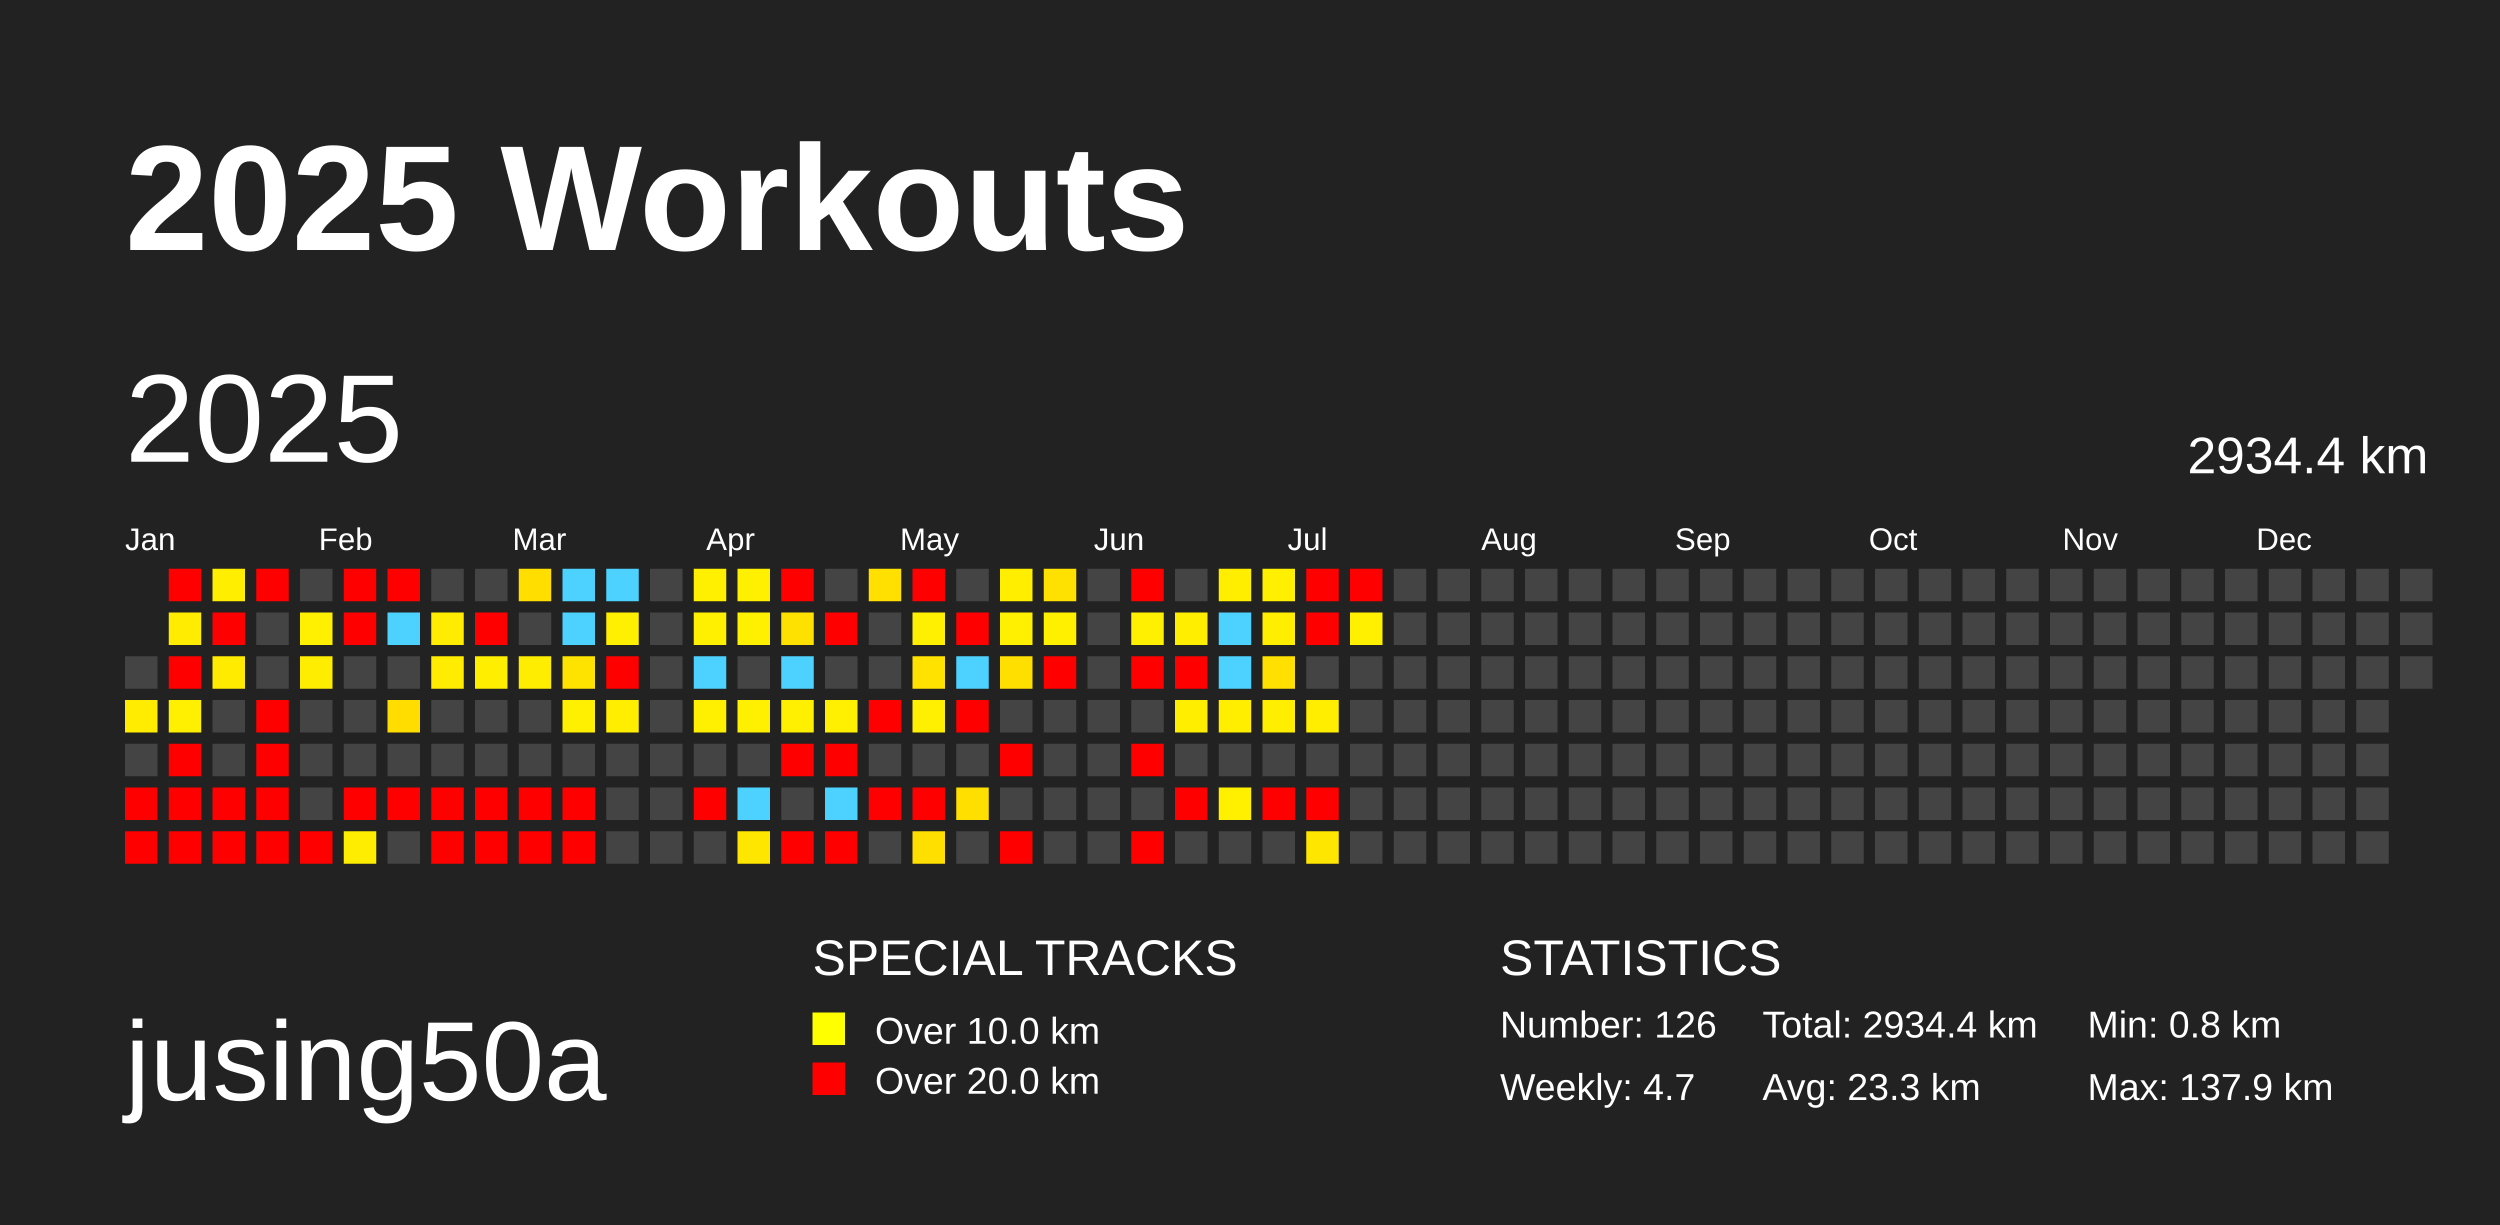
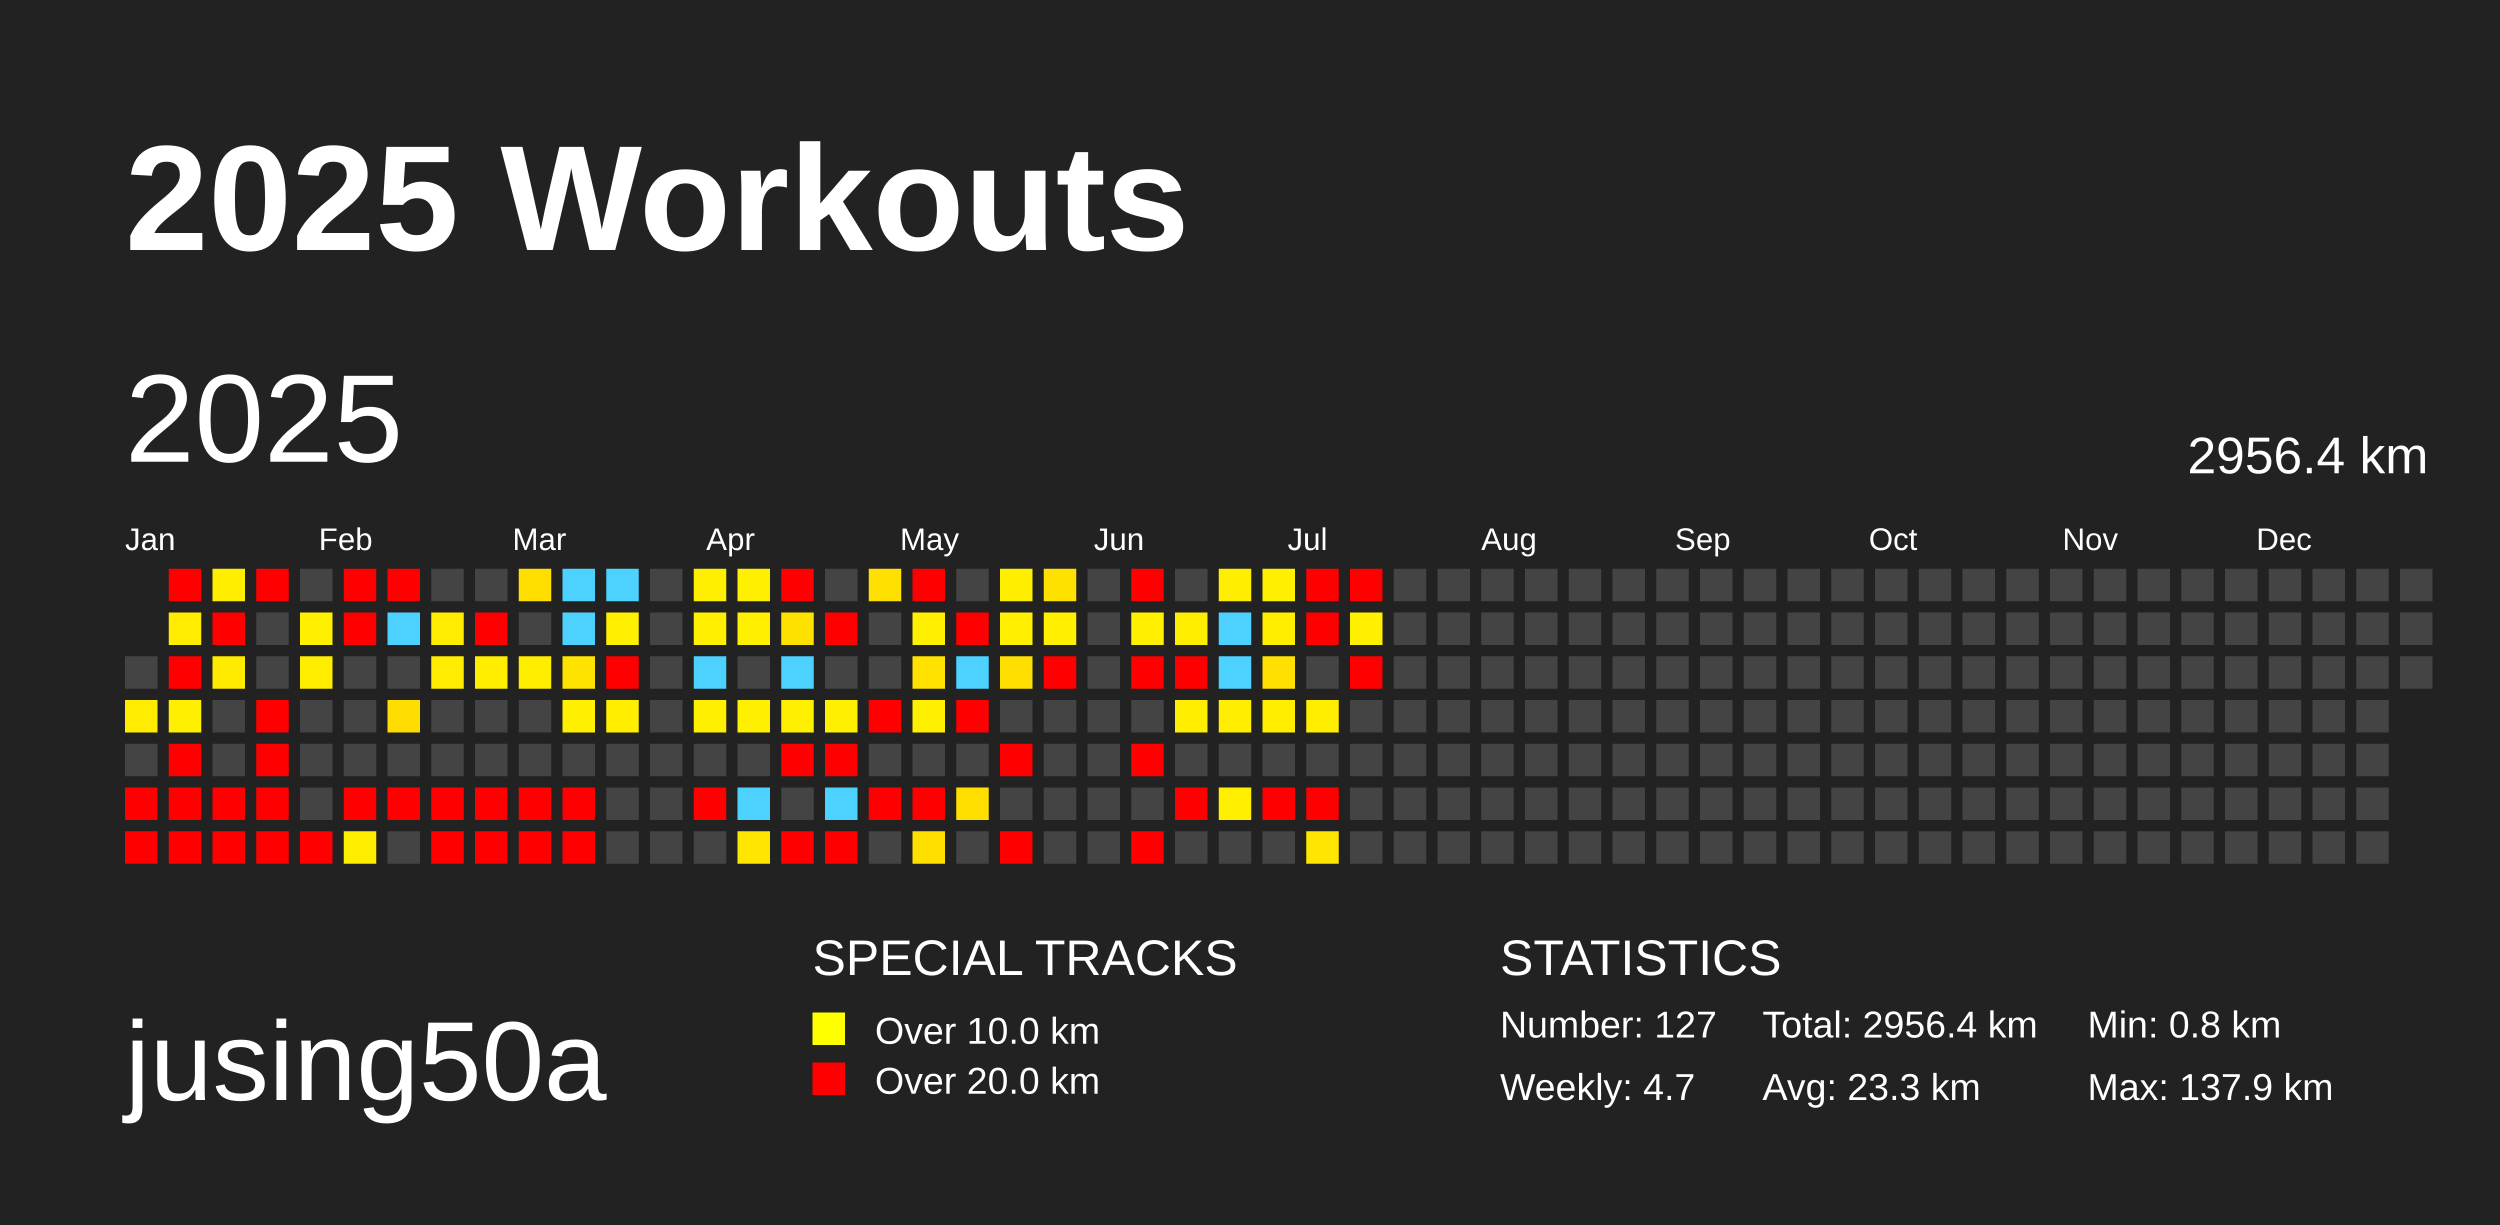
<svg xmlns="http://www.w3.org/2000/svg" baseProfile="full" height="98mm" version="1.1" viewBox="0,0,200,98" width="200mm">
  <defs />
  <rect fill="#222222" height="98" width="200" x="0" y="0" />
  <text fill="#FFFFFF" style="font-size:12px; font-family:Arial; font-weight:bold;" x="10" y="20">2025 Workouts</text>
  <text fill="#FFFFFF" style="font-size:9px; font-family:Arial" x="10" y="88">jusing50a</text>
  <text fill="#FFFFFF" style="font-size:4px; font-family:Arial" x="65" y="78">SPECIAL TRACKS</text>
  <rect fill="yellow" height="2.6" width="2.6" x="65" y="81" />
  <text fill="#FFFFFF" style="font-size:3px; font-family:Arial" x="70" y="83.5">Over 10.0 km</text>
  <rect fill="red" height="2.6" width="2.6" x="65" y="85" />
  <text fill="#FFFFFF" style="font-size:3px; font-family:Arial" x="70" y="87.5">Over 20.0 km</text>
  <text fill="#FFFFFF" style="font-size:4px; font-family:Arial" x="120" y="78">STATISTICS</text>
-   <text fill="#FFFFFF" style="font-size:3px; font-family:Arial" x="120" y="83">Number: 126</text>
+   <text fill="#FFFFFF" style="font-size:3px; font-family:Arial" x="120" y="83">Number: 127</text>
  <text fill="#FFFFFF" style="font-size:3px; font-family:Arial" x="120" y="88">Weekly: 4.7</text>
-   <text fill="#FFFFFF" style="font-size:3px; font-family:Arial" x="141" y="83">Total: 2934.4 km</text>
+   <text fill="#FFFFFF" style="font-size:3px; font-family:Arial" x="141" y="83">Total: 2956.4 km</text>
  <text fill="#FFFFFF" style="font-size:3px; font-family:Arial" x="141" y="88">Avg: 23.3 km</text>
  <text fill="#FFFFFF" style="font-size:3px; font-family:Arial" x="167" y="83">Min: 0.8 km</text>
  <text fill="#FFFFFF" style="font-size:3px; font-family:Arial" x="167" y="88">Max: 137.9 km</text>
  <text dominant-baseline="hanging" fill="#FFFFFF" style="font-size:10.0px; font-family:Arial;" x="10" y="30">2025</text>
-   <text dominant-baseline="hanging" fill="#FFFFFF" style="font-size:4.125px; font-family:Arial;" x="175" y="35">2934.4 km</text>
+   <text dominant-baseline="hanging" fill="#FFFFFF" style="font-size:4.125px; font-family:Arial;" x="175" y="35">2956.4 km</text>
  <text fill="#FFFFFF" style="font-size:2.5px; font-family:Arial" x="10.0" y="44">Jan</text>
  <text fill="#FFFFFF" style="font-size:2.5px; font-family:Arial" x="25.5" y="44">Feb</text>
  <text fill="#FFFFFF" style="font-size:2.5px; font-family:Arial" x="41.0" y="44">Mar</text>
  <text fill="#FFFFFF" style="font-size:2.5px; font-family:Arial" x="56.5" y="44">Apr</text>
  <text fill="#FFFFFF" style="font-size:2.5px; font-family:Arial" x="72.0" y="44">May</text>
  <text fill="#FFFFFF" style="font-size:2.5px; font-family:Arial" x="87.5" y="44">Jun</text>
  <text fill="#FFFFFF" style="font-size:2.5px; font-family:Arial" x="103.0" y="44">Jul</text>
  <text fill="#FFFFFF" style="font-size:2.5px; font-family:Arial" x="118.5" y="44">Aug</text>
  <text fill="#FFFFFF" style="font-size:2.5px; font-family:Arial" x="134.0" y="44">Sep</text>
  <text fill="#FFFFFF" style="font-size:2.5px; font-family:Arial" x="149.5" y="44">Oct</text>
  <text fill="#FFFFFF" style="font-size:2.5px; font-family:Arial" x="165.0" y="44">Nov</text>
  <text fill="#FFFFFF" style="font-size:2.5px; font-family:Arial" x="180.5" y="44">Dec</text>
  <rect fill="#444444" height="2.6" width="2.6" x="10.0" y="52.5" />
  <rect fill="#ffec00" height="2.6" width="2.6" x="10.0" y="56.0" />
  <rect fill="#444444" height="2.6" width="2.6" x="10.0" y="59.5" />
  <rect fill="red" height="2.6" width="2.6" x="10.0" y="63.0" />
  <rect fill="red" height="2.6" width="2.6" x="10.0" y="66.5" />
  <rect fill="red" height="2.6" width="2.6" x="13.5" y="45.5" />
  <rect fill="#ffec00" height="2.6" width="2.6" x="13.5" y="49.0" />
  <rect fill="red" height="2.6" width="2.6" x="13.5" y="52.5" />
  <rect fill="#ffef00" height="2.6" width="2.6" x="13.5" y="56.0" />
  <rect fill="red" height="2.6" width="2.6" x="13.5" y="59.5" />
  <rect fill="red" height="2.6" width="2.6" x="13.5" y="63.0" />
  <rect fill="red" height="2.6" width="2.6" x="13.5" y="66.5" />
  <rect fill="#ffee00" height="2.6" width="2.6" x="17.0" y="45.5" />
  <rect fill="red" height="2.6" width="2.6" x="17.0" y="49.0" />
  <rect fill="#ffeb00" height="2.6" width="2.6" x="17.0" y="52.5" />
  <rect fill="#444444" height="2.6" width="2.6" x="17.0" y="56.0" />
  <rect fill="#444444" height="2.6" width="2.6" x="17.0" y="59.5" />
  <rect fill="red" height="2.6" width="2.6" x="17.0" y="63.0" />
  <rect fill="red" height="2.6" width="2.6" x="17.0" y="66.5" />
  <rect fill="red" height="2.6" width="2.6" x="20.5" y="45.5" />
  <rect fill="#444444" height="2.6" width="2.6" x="20.5" y="49.0" />
  <rect fill="#444444" height="2.6" width="2.6" x="20.5" y="52.5" />
  <rect fill="red" height="2.6" width="2.6" x="20.5" y="56.0" />
  <rect fill="red" height="2.6" width="2.6" x="20.5" y="59.5" />
  <rect fill="red" height="2.6" width="2.6" x="20.5" y="63.0" />
  <rect fill="red" height="2.6" width="2.6" x="20.5" y="66.5" />
  <rect fill="#444444" height="2.6" width="2.6" x="24.0" y="45.5" />
  <rect fill="#ffef00" height="2.6" width="2.6" x="24.0" y="49.0" />
  <rect fill="#ffed00" height="2.6" width="2.6" x="24.0" y="52.5" />
  <rect fill="#444444" height="2.6" width="2.6" x="24.0" y="56.0" />
  <rect fill="#444444" height="2.6" width="2.6" x="24.0" y="59.5" />
  <rect fill="#444444" height="2.6" width="2.6" x="24.0" y="63.0" />
  <rect fill="red" height="2.6" width="2.6" x="24.0" y="66.5" />
  <rect fill="red" height="2.6" width="2.6" x="27.5" y="45.5" />
  <rect fill="red" height="2.6" width="2.6" x="27.5" y="49.0" />
  <rect fill="#444444" height="2.6" width="2.6" x="27.5" y="52.5" />
  <rect fill="#444444" height="2.6" width="2.6" x="27.5" y="56.0" />
  <rect fill="#444444" height="2.6" width="2.6" x="27.5" y="59.5" />
  <rect fill="red" height="2.6" width="2.6" x="27.5" y="63.0" />
  <rect fill="#ffed00" height="2.6" width="2.6" x="27.5" y="66.5" />
  <rect fill="red" height="2.6" width="2.6" x="31.0" y="45.5" />
  <rect fill="#4dd2ff" height="2.6" width="2.6" x="31.0" y="49.0" />
  <rect fill="#444444" height="2.6" width="2.6" x="31.0" y="52.5" />
  <rect fill="#ffdd00" height="2.6" width="2.6" x="31.0" y="56.0" />
  <rect fill="#444444" height="2.6" width="2.6" x="31.0" y="59.5" />
  <rect fill="red" height="2.6" width="2.6" x="31.0" y="63.0" />
  <rect fill="#444444" height="2.6" width="2.6" x="31.0" y="66.5" />
  <rect fill="#444444" height="2.6" width="2.6" x="34.5" y="45.5" />
  <rect fill="#ffec00" height="2.6" width="2.6" x="34.5" y="49.0" />
  <rect fill="#ffec00" height="2.6" width="2.6" x="34.5" y="52.5" />
  <rect fill="#444444" height="2.6" width="2.6" x="34.5" y="56.0" />
  <rect fill="#444444" height="2.6" width="2.6" x="34.5" y="59.5" />
  <rect fill="red" height="2.6" width="2.6" x="34.5" y="63.0" />
  <rect fill="red" height="2.6" width="2.6" x="34.5" y="66.5" />
  <rect fill="#444444" height="2.6" width="2.6" x="38.0" y="45.5" />
  <rect fill="red" height="2.6" width="2.6" x="38.0" y="49.0" />
  <rect fill="#ffee00" height="2.6" width="2.6" x="38.0" y="52.5" />
  <rect fill="#444444" height="2.6" width="2.6" x="38.0" y="56.0" />
  <rect fill="#444444" height="2.6" width="2.6" x="38.0" y="59.5" />
  <rect fill="red" height="2.6" width="2.6" x="38.0" y="63.0" />
  <rect fill="red" height="2.6" width="2.6" x="38.0" y="66.5" />
  <rect fill="#ffde00" height="2.6" width="2.6" x="41.5" y="45.5" />
  <rect fill="#444444" height="2.6" width="2.6" x="41.5" y="49.0" />
  <rect fill="#ffed00" height="2.6" width="2.6" x="41.5" y="52.5" />
  <rect fill="#444444" height="2.6" width="2.6" x="41.5" y="56.0" />
  <rect fill="#444444" height="2.6" width="2.6" x="41.5" y="59.5" />
  <rect fill="red" height="2.6" width="2.6" x="41.5" y="63.0" />
  <rect fill="red" height="2.6" width="2.6" x="41.5" y="66.5" />
  <rect fill="#4dd2ff" height="2.6" width="2.6" x="45.0" y="45.5" />
  <rect fill="#4dd2ff" height="2.6" width="2.6" x="45.0" y="49.0" />
  <rect fill="#ffe300" height="2.6" width="2.6" x="45.0" y="52.5" />
  <rect fill="#ffef00" height="2.6" width="2.6" x="45.0" y="56.0" />
  <rect fill="#444444" height="2.6" width="2.6" x="45.0" y="59.5" />
  <rect fill="red" height="2.6" width="2.6" x="45.0" y="63.0" />
  <rect fill="red" height="2.6" width="2.6" x="45.0" y="66.5" />
  <rect fill="#4dd2ff" height="2.6" width="2.6" x="48.5" y="45.5" />
  <rect fill="#ffef00" height="2.6" width="2.6" x="48.5" y="49.0" />
  <rect fill="red" height="2.6" width="2.6" x="48.5" y="52.5" />
  <rect fill="#ffee00" height="2.6" width="2.6" x="48.5" y="56.0" />
  <rect fill="#444444" height="2.6" width="2.6" x="48.5" y="59.5" />
  <rect fill="#444444" height="2.6" width="2.6" x="48.5" y="63.0" />
  <rect fill="#444444" height="2.6" width="2.6" x="48.5" y="66.5" />
  <rect fill="#444444" height="2.6" width="2.6" x="52.0" y="45.5" />
  <rect fill="#444444" height="2.6" width="2.6" x="52.0" y="49.0" />
  <rect fill="#444444" height="2.6" width="2.6" x="52.0" y="52.5" />
  <rect fill="#444444" height="2.6" width="2.6" x="52.0" y="56.0" />
  <rect fill="#444444" height="2.6" width="2.6" x="52.0" y="59.5" />
  <rect fill="#444444" height="2.6" width="2.6" x="52.0" y="63.0" />
  <rect fill="#444444" height="2.6" width="2.6" x="52.0" y="66.5" />
  <rect fill="#ffef00" height="2.6" width="2.6" x="55.5" y="45.5" />
  <rect fill="#ffef00" height="2.6" width="2.6" x="55.5" y="49.0" />
  <rect fill="#4dd2ff" height="2.6" width="2.6" x="55.5" y="52.5" />
  <rect fill="#ffef00" height="2.6" width="2.6" x="55.5" y="56.0" />
  <rect fill="#444444" height="2.6" width="2.6" x="55.5" y="59.5" />
  <rect fill="red" height="2.6" width="2.6" x="55.5" y="63.0" />
  <rect fill="#444444" height="2.6" width="2.6" x="55.5" y="66.5" />
  <rect fill="#ffef00" height="2.6" width="2.6" x="59.0" y="45.5" />
  <rect fill="#ffef00" height="2.6" width="2.6" x="59.0" y="49.0" />
  <rect fill="#444444" height="2.6" width="2.6" x="59.0" y="52.5" />
  <rect fill="#ffef00" height="2.6" width="2.6" x="59.0" y="56.0" />
  <rect fill="#444444" height="2.6" width="2.6" x="59.0" y="59.5" />
  <rect fill="#4dd2ff" height="2.6" width="2.6" x="59.0" y="63.0" />
  <rect fill="#ffe600" height="2.6" width="2.6" x="59.0" y="66.5" />
  <rect fill="red" height="2.6" width="2.6" x="62.5" y="45.5" />
  <rect fill="#ffe100" height="2.6" width="2.6" x="62.5" y="49.0" />
  <rect fill="#4dd2ff" height="2.6" width="2.6" x="62.5" y="52.5" />
  <rect fill="#ffef00" height="2.6" width="2.6" x="62.5" y="56.0" />
  <rect fill="red" height="2.6" width="2.6" x="62.5" y="59.5" />
  <rect fill="#444444" height="2.6" width="2.6" x="62.5" y="63.0" />
  <rect fill="red" height="2.6" width="2.6" x="62.5" y="66.5" />
  <rect fill="#444444" height="2.6" width="2.6" x="66.0" y="45.5" />
  <rect fill="red" height="2.6" width="2.6" x="66.0" y="49.0" />
  <rect fill="#444444" height="2.6" width="2.6" x="66.0" y="52.5" />
  <rect fill="#ffef00" height="2.6" width="2.6" x="66.0" y="56.0" />
  <rect fill="red" height="2.6" width="2.6" x="66.0" y="59.5" />
  <rect fill="#4dd2ff" height="2.6" width="2.6" x="66.0" y="63.0" />
  <rect fill="red" height="2.6" width="2.6" x="66.0" y="66.5" />
  <rect fill="#ffe000" height="2.6" width="2.6" x="69.5" y="45.5" />
  <rect fill="#444444" height="2.6" width="2.6" x="69.5" y="49.0" />
  <rect fill="#444444" height="2.6" width="2.6" x="69.5" y="52.5" />
  <rect fill="red" height="2.6" width="2.6" x="69.5" y="56.0" />
  <rect fill="#444444" height="2.6" width="2.6" x="69.5" y="59.5" />
  <rect fill="red" height="2.6" width="2.6" x="69.5" y="63.0" />
  <rect fill="#444444" height="2.6" width="2.6" x="69.5" y="66.5" />
  <rect fill="red" height="2.6" width="2.6" x="73.0" y="45.5" />
  <rect fill="#ffef00" height="2.6" width="2.6" x="73.0" y="49.0" />
  <rect fill="#ffe200" height="2.6" width="2.6" x="73.0" y="52.5" />
  <rect fill="#ffef00" height="2.6" width="2.6" x="73.0" y="56.0" />
  <rect fill="#444444" height="2.6" width="2.6" x="73.0" y="59.5" />
  <rect fill="red" height="2.6" width="2.6" x="73.0" y="63.0" />
  <rect fill="#ffdf00" height="2.6" width="2.6" x="73.0" y="66.5" />
  <rect fill="#444444" height="2.6" width="2.6" x="76.5" y="45.5" />
  <rect fill="red" height="2.6" width="2.6" x="76.5" y="49.0" />
  <rect fill="#4dd2ff" height="2.6" width="2.6" x="76.5" y="52.5" />
  <rect fill="red" height="2.6" width="2.6" x="76.5" y="56.0" />
  <rect fill="#444444" height="2.6" width="2.6" x="76.5" y="59.5" />
  <rect fill="#ffdf00" height="2.6" width="2.6" x="76.5" y="63.0" />
  <rect fill="#444444" height="2.6" width="2.6" x="76.5" y="66.5" />
  <rect fill="#ffee00" height="2.6" width="2.6" x="80.0" y="45.5" />
  <rect fill="#ffef00" height="2.6" width="2.6" x="80.0" y="49.0" />
  <rect fill="#ffdf00" height="2.6" width="2.6" x="80.0" y="52.5" />
  <rect fill="#444444" height="2.6" width="2.6" x="80.0" y="56.0" />
  <rect fill="red" height="2.6" width="2.6" x="80.0" y="59.5" />
  <rect fill="#444444" height="2.6" width="2.6" x="80.0" y="63.0" />
  <rect fill="red" height="2.6" width="2.6" x="80.0" y="66.5" />
  <rect fill="#ffe100" height="2.6" width="2.6" x="83.5" y="45.5" />
  <rect fill="#fff000" height="2.6" width="2.6" x="83.5" y="49.0" />
  <rect fill="red" height="2.6" width="2.6" x="83.5" y="52.5" />
  <rect fill="#444444" height="2.6" width="2.6" x="83.5" y="56.0" />
  <rect fill="#444444" height="2.6" width="2.6" x="83.5" y="59.5" />
  <rect fill="#444444" height="2.6" width="2.6" x="83.5" y="63.0" />
  <rect fill="#444444" height="2.6" width="2.6" x="83.5" y="66.5" />
  <rect fill="#444444" height="2.6" width="2.6" x="87.0" y="45.5" />
  <rect fill="#444444" height="2.6" width="2.6" x="87.0" y="49.0" />
  <rect fill="#444444" height="2.6" width="2.6" x="87.0" y="52.5" />
  <rect fill="#444444" height="2.6" width="2.6" x="87.0" y="56.0" />
  <rect fill="#444444" height="2.6" width="2.6" x="87.0" y="59.5" />
  <rect fill="#444444" height="2.6" width="2.6" x="87.0" y="63.0" />
  <rect fill="#444444" height="2.6" width="2.6" x="87.0" y="66.5" />
  <rect fill="red" height="2.6" width="2.6" x="90.5" y="45.5" />
  <rect fill="#ffef00" height="2.6" width="2.6" x="90.5" y="49.0" />
  <rect fill="red" height="2.6" width="2.6" x="90.5" y="52.5" />
  <rect fill="#444444" height="2.6" width="2.6" x="90.5" y="56.0" />
  <rect fill="red" height="2.6" width="2.6" x="90.5" y="59.5" />
  <rect fill="#444444" height="2.6" width="2.6" x="90.5" y="63.0" />
  <rect fill="red" height="2.6" width="2.6" x="90.5" y="66.5" />
  <rect fill="#444444" height="2.6" width="2.6" x="94.0" y="45.5" />
  <rect fill="#ffee00" height="2.6" width="2.6" x="94.0" y="49.0" />
  <rect fill="red" height="2.6" width="2.6" x="94.0" y="52.5" />
  <rect fill="#ffee00" height="2.6" width="2.6" x="94.0" y="56.0" />
  <rect fill="#444444" height="2.6" width="2.6" x="94.0" y="59.5" />
  <rect fill="red" height="2.6" width="2.6" x="94.0" y="63.0" />
  <rect fill="#444444" height="2.6" width="2.6" x="94.0" y="66.5" />
  <rect fill="#ffee00" height="2.6" width="2.6" x="97.5" y="45.5" />
  <rect fill="#4dd2ff" height="2.6" width="2.6" x="97.5" y="49.0" />
  <rect fill="#4dd2ff" height="2.6" width="2.6" x="97.5" y="52.5" />
  <rect fill="#ffee00" height="2.6" width="2.6" x="97.5" y="56.0" />
  <rect fill="#444444" height="2.6" width="2.6" x="97.5" y="59.5" />
  <rect fill="#fff000" height="2.6" width="2.6" x="97.5" y="63.0" />
  <rect fill="#444444" height="2.6" width="2.6" x="97.5" y="66.5" />
  <rect fill="#ffef00" height="2.6" width="2.6" x="101.0" y="45.5" />
  <rect fill="#ffee00" height="2.6" width="2.6" x="101.0" y="49.0" />
  <rect fill="#ffe000" height="2.6" width="2.6" x="101.0" y="52.5" />
  <rect fill="#ffee00" height="2.6" width="2.6" x="101.0" y="56.0" />
  <rect fill="#444444" height="2.6" width="2.6" x="101.0" y="59.5" />
  <rect fill="red" height="2.6" width="2.6" x="101.0" y="63.0" />
  <rect fill="#444444" height="2.6" width="2.6" x="101.0" y="66.5" />
  <rect fill="red" height="2.6" width="2.6" x="104.5" y="45.5" />
  <rect fill="red" height="2.6" width="2.6" x="104.5" y="49.0" />
  <rect fill="#444444" height="2.6" width="2.6" x="104.5" y="52.5" />
  <rect fill="#ffee00" height="2.6" width="2.6" x="104.5" y="56.0" />
  <rect fill="#444444" height="2.6" width="2.6" x="104.5" y="59.5" />
  <rect fill="red" height="2.6" width="2.6" x="104.5" y="63.0" />
  <rect fill="#ffe600" height="2.6" width="2.6" x="104.5" y="66.5" />
  <rect fill="red" height="2.6" width="2.6" x="108.0" y="45.5" />
  <rect fill="#fff000" height="2.6" width="2.6" x="108.0" y="49.0" />
-   <rect fill="#444444" height="2.6" width="2.6" x="108.0" y="52.5" />
+   <rect fill="red" height="2.6" width="2.6" x="108.0" y="52.5" />
  <rect fill="#444444" height="2.6" width="2.6" x="108.0" y="56.0" />
  <rect fill="#444444" height="2.6" width="2.6" x="108.0" y="59.5" />
  <rect fill="#444444" height="2.6" width="2.6" x="108.0" y="63.0" />
  <rect fill="#444444" height="2.6" width="2.6" x="108.0" y="66.5" />
  <rect fill="#444444" height="2.6" width="2.6" x="111.5" y="45.5" />
  <rect fill="#444444" height="2.6" width="2.6" x="111.5" y="49.0" />
  <rect fill="#444444" height="2.6" width="2.6" x="111.5" y="52.5" />
  <rect fill="#444444" height="2.6" width="2.6" x="111.5" y="56.0" />
  <rect fill="#444444" height="2.6" width="2.6" x="111.5" y="59.5" />
  <rect fill="#444444" height="2.6" width="2.6" x="111.5" y="63.0" />
  <rect fill="#444444" height="2.6" width="2.6" x="111.5" y="66.5" />
  <rect fill="#444444" height="2.6" width="2.6" x="115.0" y="45.5" />
  <rect fill="#444444" height="2.6" width="2.6" x="115.0" y="49.0" />
  <rect fill="#444444" height="2.6" width="2.6" x="115.0" y="52.5" />
  <rect fill="#444444" height="2.6" width="2.6" x="115.0" y="56.0" />
  <rect fill="#444444" height="2.6" width="2.6" x="115.0" y="59.5" />
  <rect fill="#444444" height="2.6" width="2.6" x="115.0" y="63.0" />
  <rect fill="#444444" height="2.6" width="2.6" x="115.0" y="66.5" />
  <rect fill="#444444" height="2.6" width="2.6" x="118.5" y="45.5" />
  <rect fill="#444444" height="2.6" width="2.6" x="118.5" y="49.0" />
  <rect fill="#444444" height="2.6" width="2.6" x="118.5" y="52.5" />
  <rect fill="#444444" height="2.6" width="2.6" x="118.5" y="56.0" />
  <rect fill="#444444" height="2.6" width="2.6" x="118.5" y="59.5" />
  <rect fill="#444444" height="2.6" width="2.6" x="118.5" y="63.0" />
  <rect fill="#444444" height="2.6" width="2.6" x="118.5" y="66.5" />
  <rect fill="#444444" height="2.6" width="2.6" x="122.0" y="45.5" />
  <rect fill="#444444" height="2.6" width="2.6" x="122.0" y="49.0" />
  <rect fill="#444444" height="2.6" width="2.6" x="122.0" y="52.5" />
  <rect fill="#444444" height="2.6" width="2.6" x="122.0" y="56.0" />
  <rect fill="#444444" height="2.6" width="2.6" x="122.0" y="59.5" />
  <rect fill="#444444" height="2.6" width="2.6" x="122.0" y="63.0" />
  <rect fill="#444444" height="2.6" width="2.6" x="122.0" y="66.5" />
  <rect fill="#444444" height="2.6" width="2.6" x="125.5" y="45.5" />
  <rect fill="#444444" height="2.6" width="2.6" x="125.5" y="49.0" />
  <rect fill="#444444" height="2.6" width="2.6" x="125.5" y="52.5" />
  <rect fill="#444444" height="2.6" width="2.6" x="125.5" y="56.0" />
  <rect fill="#444444" height="2.6" width="2.6" x="125.5" y="59.5" />
  <rect fill="#444444" height="2.6" width="2.6" x="125.5" y="63.0" />
  <rect fill="#444444" height="2.6" width="2.6" x="125.5" y="66.5" />
  <rect fill="#444444" height="2.6" width="2.6" x="129.0" y="45.5" />
  <rect fill="#444444" height="2.6" width="2.6" x="129.0" y="49.0" />
  <rect fill="#444444" height="2.6" width="2.6" x="129.0" y="52.5" />
  <rect fill="#444444" height="2.6" width="2.6" x="129.0" y="56.0" />
  <rect fill="#444444" height="2.6" width="2.6" x="129.0" y="59.5" />
  <rect fill="#444444" height="2.6" width="2.6" x="129.0" y="63.0" />
  <rect fill="#444444" height="2.6" width="2.6" x="129.0" y="66.5" />
  <rect fill="#444444" height="2.6" width="2.6" x="132.5" y="45.5" />
  <rect fill="#444444" height="2.6" width="2.6" x="132.5" y="49.0" />
  <rect fill="#444444" height="2.6" width="2.6" x="132.5" y="52.5" />
  <rect fill="#444444" height="2.6" width="2.6" x="132.5" y="56.0" />
  <rect fill="#444444" height="2.6" width="2.6" x="132.5" y="59.5" />
  <rect fill="#444444" height="2.6" width="2.6" x="132.5" y="63.0" />
  <rect fill="#444444" height="2.6" width="2.6" x="132.5" y="66.5" />
  <rect fill="#444444" height="2.6" width="2.6" x="136.0" y="45.5" />
  <rect fill="#444444" height="2.6" width="2.6" x="136.0" y="49.0" />
  <rect fill="#444444" height="2.6" width="2.6" x="136.0" y="52.5" />
  <rect fill="#444444" height="2.6" width="2.6" x="136.0" y="56.0" />
  <rect fill="#444444" height="2.6" width="2.6" x="136.0" y="59.5" />
  <rect fill="#444444" height="2.6" width="2.6" x="136.0" y="63.0" />
  <rect fill="#444444" height="2.6" width="2.6" x="136.0" y="66.5" />
  <rect fill="#444444" height="2.6" width="2.6" x="139.5" y="45.5" />
  <rect fill="#444444" height="2.6" width="2.6" x="139.5" y="49.0" />
  <rect fill="#444444" height="2.6" width="2.6" x="139.5" y="52.5" />
  <rect fill="#444444" height="2.6" width="2.6" x="139.5" y="56.0" />
  <rect fill="#444444" height="2.6" width="2.6" x="139.5" y="59.5" />
  <rect fill="#444444" height="2.6" width="2.6" x="139.5" y="63.0" />
  <rect fill="#444444" height="2.6" width="2.6" x="139.5" y="66.5" />
  <rect fill="#444444" height="2.6" width="2.6" x="143.0" y="45.5" />
  <rect fill="#444444" height="2.6" width="2.6" x="143.0" y="49.0" />
  <rect fill="#444444" height="2.6" width="2.6" x="143.0" y="52.5" />
  <rect fill="#444444" height="2.6" width="2.6" x="143.0" y="56.0" />
  <rect fill="#444444" height="2.6" width="2.6" x="143.0" y="59.5" />
  <rect fill="#444444" height="2.6" width="2.6" x="143.0" y="63.0" />
  <rect fill="#444444" height="2.6" width="2.6" x="143.0" y="66.5" />
  <rect fill="#444444" height="2.6" width="2.6" x="146.5" y="45.5" />
  <rect fill="#444444" height="2.6" width="2.6" x="146.5" y="49.0" />
  <rect fill="#444444" height="2.6" width="2.6" x="146.5" y="52.5" />
  <rect fill="#444444" height="2.6" width="2.6" x="146.5" y="56.0" />
  <rect fill="#444444" height="2.6" width="2.6" x="146.5" y="59.5" />
  <rect fill="#444444" height="2.6" width="2.6" x="146.5" y="63.0" />
  <rect fill="#444444" height="2.6" width="2.6" x="146.5" y="66.5" />
  <rect fill="#444444" height="2.6" width="2.6" x="150.0" y="45.5" />
  <rect fill="#444444" height="2.6" width="2.6" x="150.0" y="49.0" />
  <rect fill="#444444" height="2.6" width="2.6" x="150.0" y="52.5" />
  <rect fill="#444444" height="2.6" width="2.6" x="150.0" y="56.0" />
  <rect fill="#444444" height="2.6" width="2.6" x="150.0" y="59.5" />
  <rect fill="#444444" height="2.6" width="2.6" x="150.0" y="63.0" />
  <rect fill="#444444" height="2.6" width="2.6" x="150.0" y="66.5" />
  <rect fill="#444444" height="2.6" width="2.6" x="153.5" y="45.5" />
  <rect fill="#444444" height="2.6" width="2.6" x="153.5" y="49.0" />
  <rect fill="#444444" height="2.6" width="2.6" x="153.5" y="52.5" />
  <rect fill="#444444" height="2.6" width="2.6" x="153.5" y="56.0" />
  <rect fill="#444444" height="2.6" width="2.6" x="153.5" y="59.5" />
  <rect fill="#444444" height="2.6" width="2.6" x="153.5" y="63.0" />
  <rect fill="#444444" height="2.6" width="2.6" x="153.5" y="66.5" />
  <rect fill="#444444" height="2.6" width="2.6" x="157.0" y="45.5" />
  <rect fill="#444444" height="2.6" width="2.6" x="157.0" y="49.0" />
  <rect fill="#444444" height="2.6" width="2.6" x="157.0" y="52.5" />
  <rect fill="#444444" height="2.6" width="2.6" x="157.0" y="56.0" />
  <rect fill="#444444" height="2.6" width="2.6" x="157.0" y="59.5" />
  <rect fill="#444444" height="2.6" width="2.6" x="157.0" y="63.0" />
  <rect fill="#444444" height="2.6" width="2.6" x="157.0" y="66.5" />
  <rect fill="#444444" height="2.6" width="2.6" x="160.5" y="45.5" />
  <rect fill="#444444" height="2.6" width="2.6" x="160.5" y="49.0" />
  <rect fill="#444444" height="2.6" width="2.6" x="160.5" y="52.5" />
  <rect fill="#444444" height="2.6" width="2.6" x="160.5" y="56.0" />
  <rect fill="#444444" height="2.6" width="2.6" x="160.5" y="59.5" />
  <rect fill="#444444" height="2.6" width="2.6" x="160.5" y="63.0" />
  <rect fill="#444444" height="2.6" width="2.6" x="160.5" y="66.5" />
  <rect fill="#444444" height="2.6" width="2.6" x="164.0" y="45.5" />
  <rect fill="#444444" height="2.6" width="2.6" x="164.0" y="49.0" />
  <rect fill="#444444" height="2.6" width="2.6" x="164.0" y="52.5" />
  <rect fill="#444444" height="2.6" width="2.6" x="164.0" y="56.0" />
  <rect fill="#444444" height="2.6" width="2.6" x="164.0" y="59.5" />
  <rect fill="#444444" height="2.6" width="2.6" x="164.0" y="63.0" />
  <rect fill="#444444" height="2.6" width="2.6" x="164.0" y="66.5" />
  <rect fill="#444444" height="2.6" width="2.6" x="167.5" y="45.5" />
  <rect fill="#444444" height="2.6" width="2.6" x="167.5" y="49.0" />
  <rect fill="#444444" height="2.6" width="2.6" x="167.5" y="52.5" />
  <rect fill="#444444" height="2.6" width="2.6" x="167.5" y="56.0" />
  <rect fill="#444444" height="2.6" width="2.6" x="167.5" y="59.5" />
  <rect fill="#444444" height="2.6" width="2.6" x="167.5" y="63.0" />
  <rect fill="#444444" height="2.6" width="2.6" x="167.5" y="66.5" />
  <rect fill="#444444" height="2.6" width="2.6" x="171.0" y="45.5" />
  <rect fill="#444444" height="2.6" width="2.6" x="171.0" y="49.0" />
  <rect fill="#444444" height="2.6" width="2.6" x="171.0" y="52.5" />
  <rect fill="#444444" height="2.6" width="2.6" x="171.0" y="56.0" />
  <rect fill="#444444" height="2.6" width="2.6" x="171.0" y="59.5" />
  <rect fill="#444444" height="2.6" width="2.6" x="171.0" y="63.0" />
  <rect fill="#444444" height="2.6" width="2.6" x="171.0" y="66.5" />
  <rect fill="#444444" height="2.6" width="2.6" x="174.5" y="45.5" />
  <rect fill="#444444" height="2.6" width="2.6" x="174.5" y="49.0" />
  <rect fill="#444444" height="2.6" width="2.6" x="174.5" y="52.5" />
  <rect fill="#444444" height="2.6" width="2.6" x="174.5" y="56.0" />
  <rect fill="#444444" height="2.6" width="2.6" x="174.5" y="59.5" />
  <rect fill="#444444" height="2.6" width="2.6" x="174.5" y="63.0" />
  <rect fill="#444444" height="2.6" width="2.6" x="174.5" y="66.5" />
  <rect fill="#444444" height="2.6" width="2.6" x="178.0" y="45.5" />
  <rect fill="#444444" height="2.6" width="2.6" x="178.0" y="49.0" />
  <rect fill="#444444" height="2.6" width="2.6" x="178.0" y="52.5" />
  <rect fill="#444444" height="2.6" width="2.6" x="178.0" y="56.0" />
  <rect fill="#444444" height="2.6" width="2.6" x="178.0" y="59.5" />
  <rect fill="#444444" height="2.6" width="2.6" x="178.0" y="63.0" />
  <rect fill="#444444" height="2.6" width="2.6" x="178.0" y="66.5" />
  <rect fill="#444444" height="2.6" width="2.6" x="181.5" y="45.5" />
  <rect fill="#444444" height="2.6" width="2.6" x="181.5" y="49.0" />
  <rect fill="#444444" height="2.6" width="2.6" x="181.5" y="52.5" />
  <rect fill="#444444" height="2.6" width="2.6" x="181.5" y="56.0" />
  <rect fill="#444444" height="2.6" width="2.6" x="181.5" y="59.5" />
  <rect fill="#444444" height="2.6" width="2.6" x="181.5" y="63.0" />
  <rect fill="#444444" height="2.6" width="2.6" x="181.5" y="66.5" />
  <rect fill="#444444" height="2.6" width="2.6" x="185.0" y="45.5" />
  <rect fill="#444444" height="2.6" width="2.6" x="185.0" y="49.0" />
  <rect fill="#444444" height="2.6" width="2.6" x="185.0" y="52.5" />
  <rect fill="#444444" height="2.6" width="2.6" x="185.0" y="56.0" />
  <rect fill="#444444" height="2.6" width="2.6" x="185.0" y="59.5" />
  <rect fill="#444444" height="2.6" width="2.6" x="185.0" y="63.0" />
  <rect fill="#444444" height="2.6" width="2.6" x="185.0" y="66.5" />
  <rect fill="#444444" height="2.6" width="2.6" x="188.5" y="45.5" />
  <rect fill="#444444" height="2.6" width="2.6" x="188.5" y="49.0" />
  <rect fill="#444444" height="2.6" width="2.6" x="188.5" y="52.5" />
  <rect fill="#444444" height="2.6" width="2.6" x="188.5" y="56.0" />
  <rect fill="#444444" height="2.6" width="2.6" x="188.5" y="59.5" />
  <rect fill="#444444" height="2.6" width="2.6" x="188.5" y="63.0" />
  <rect fill="#444444" height="2.6" width="2.6" x="188.5" y="66.5" />
  <rect fill="#444444" height="2.6" width="2.6" x="192.0" y="45.5" />
  <rect fill="#444444" height="2.6" width="2.6" x="192.0" y="49.0" />
  <rect fill="#444444" height="2.6" width="2.6" x="192.0" y="52.5" />
</svg>
